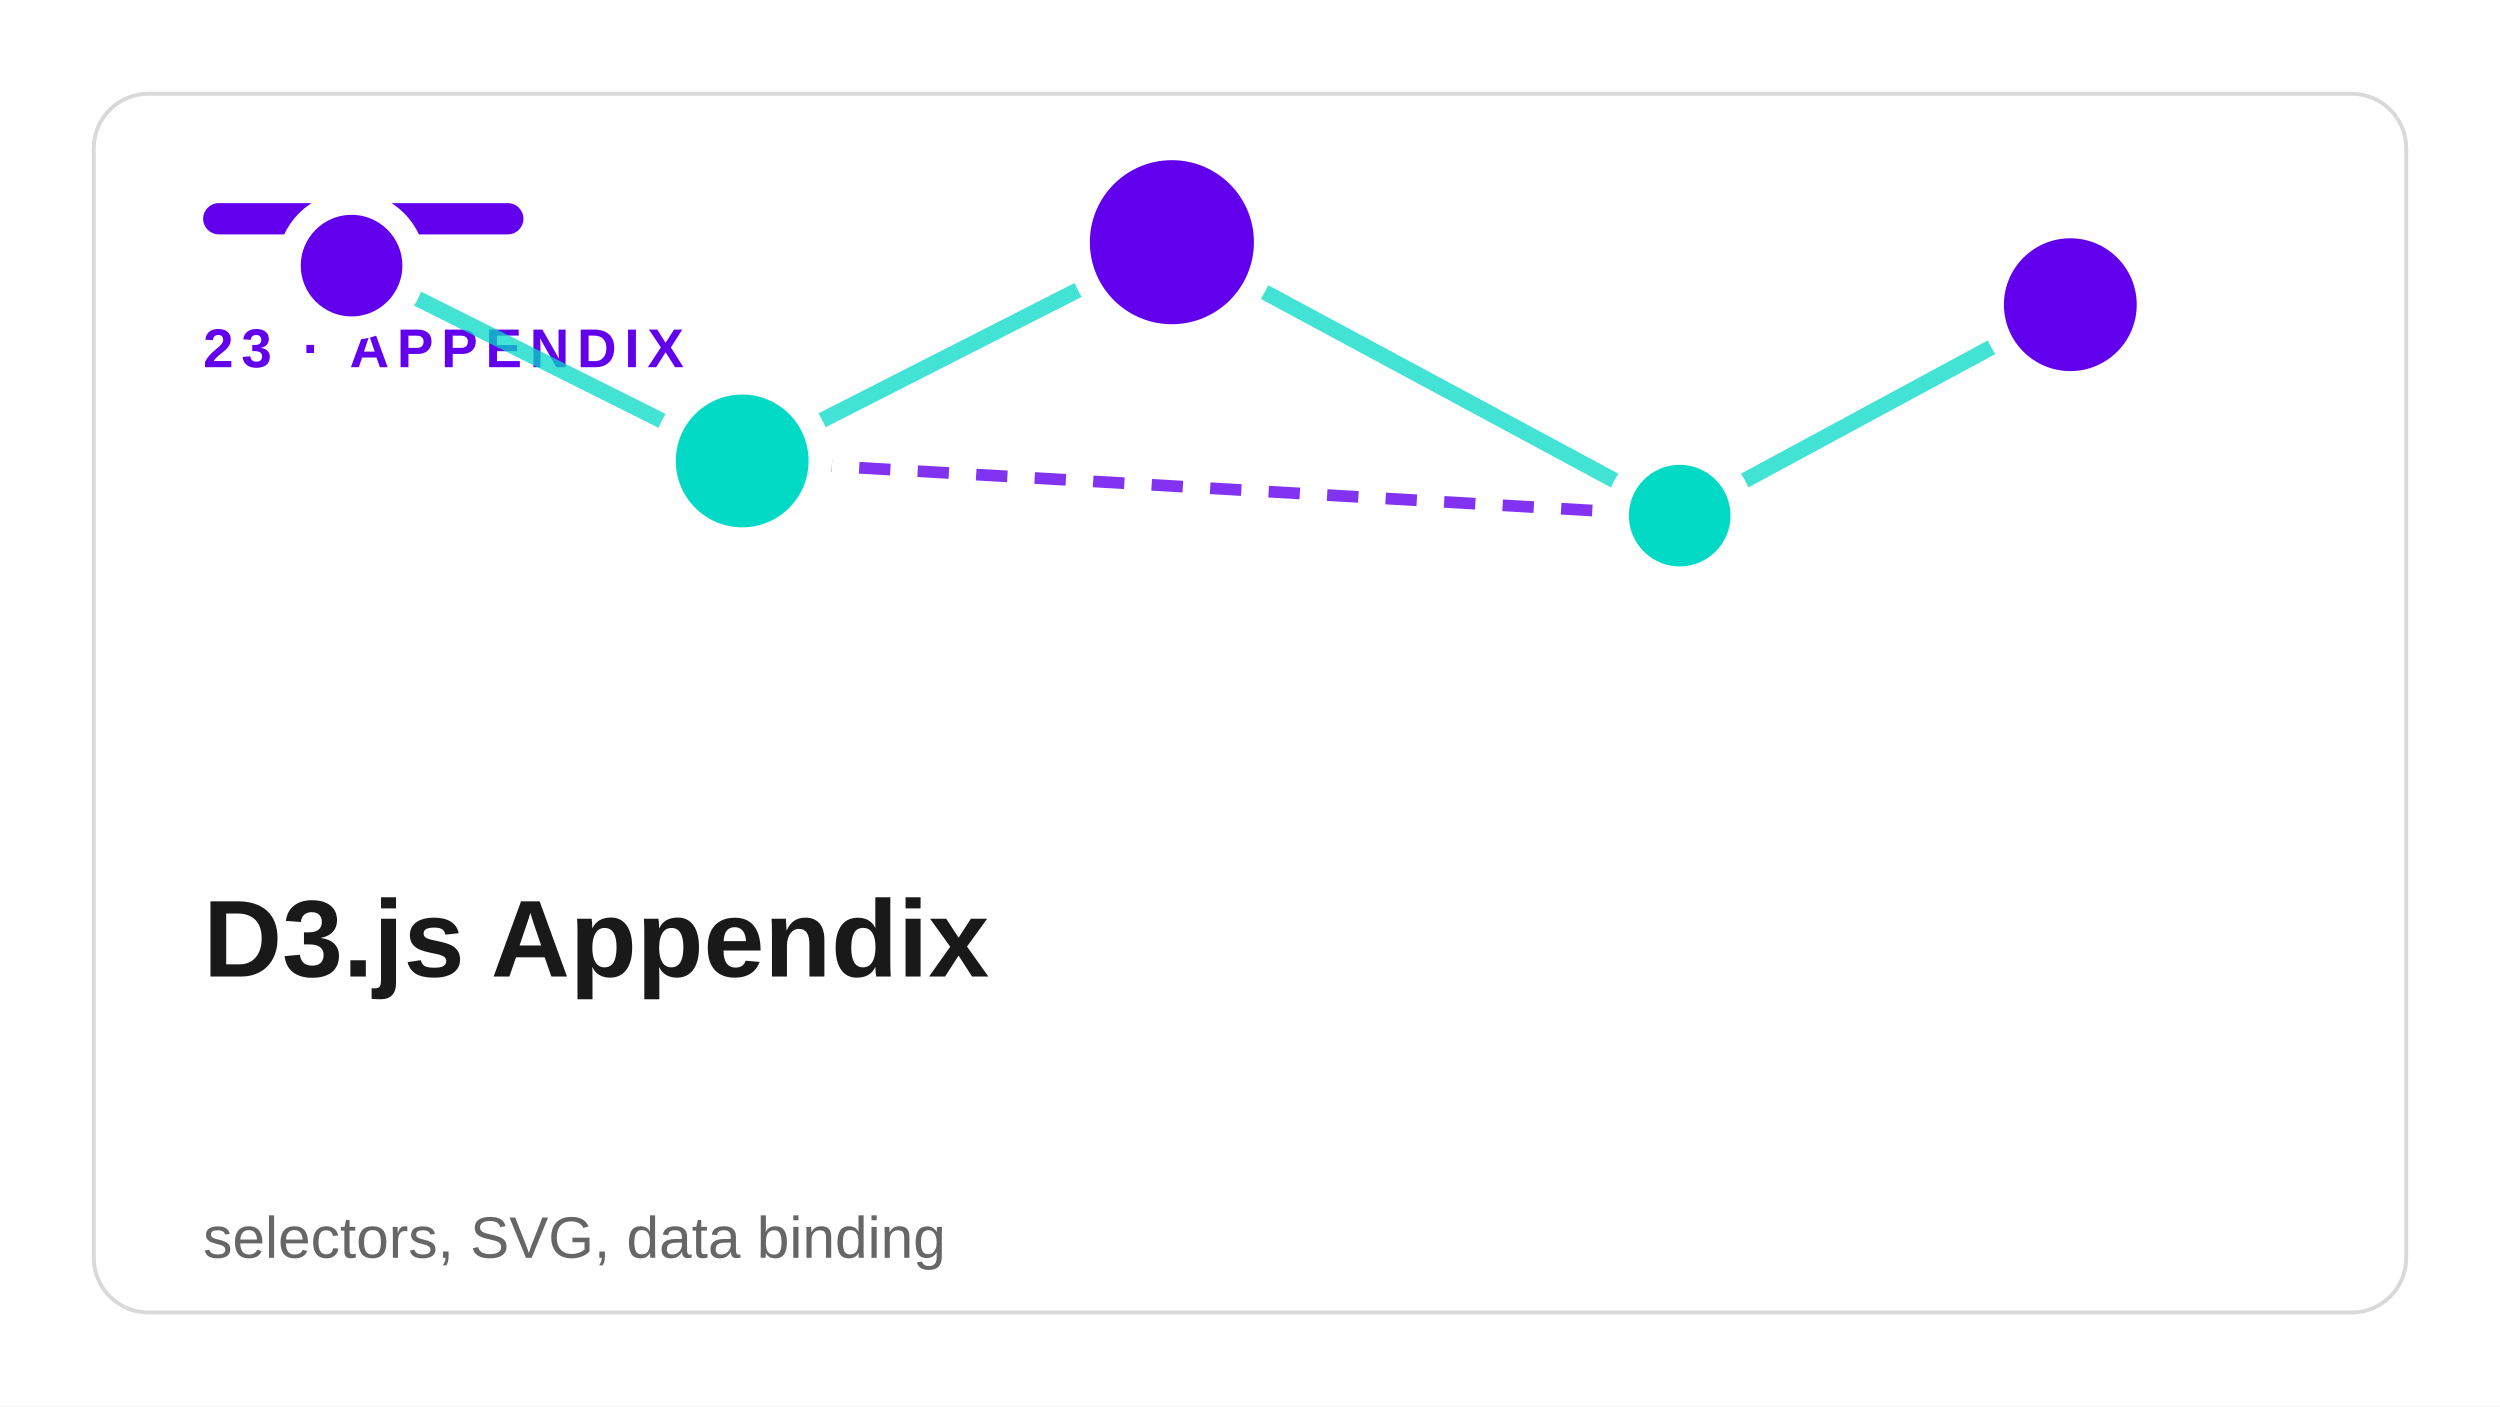
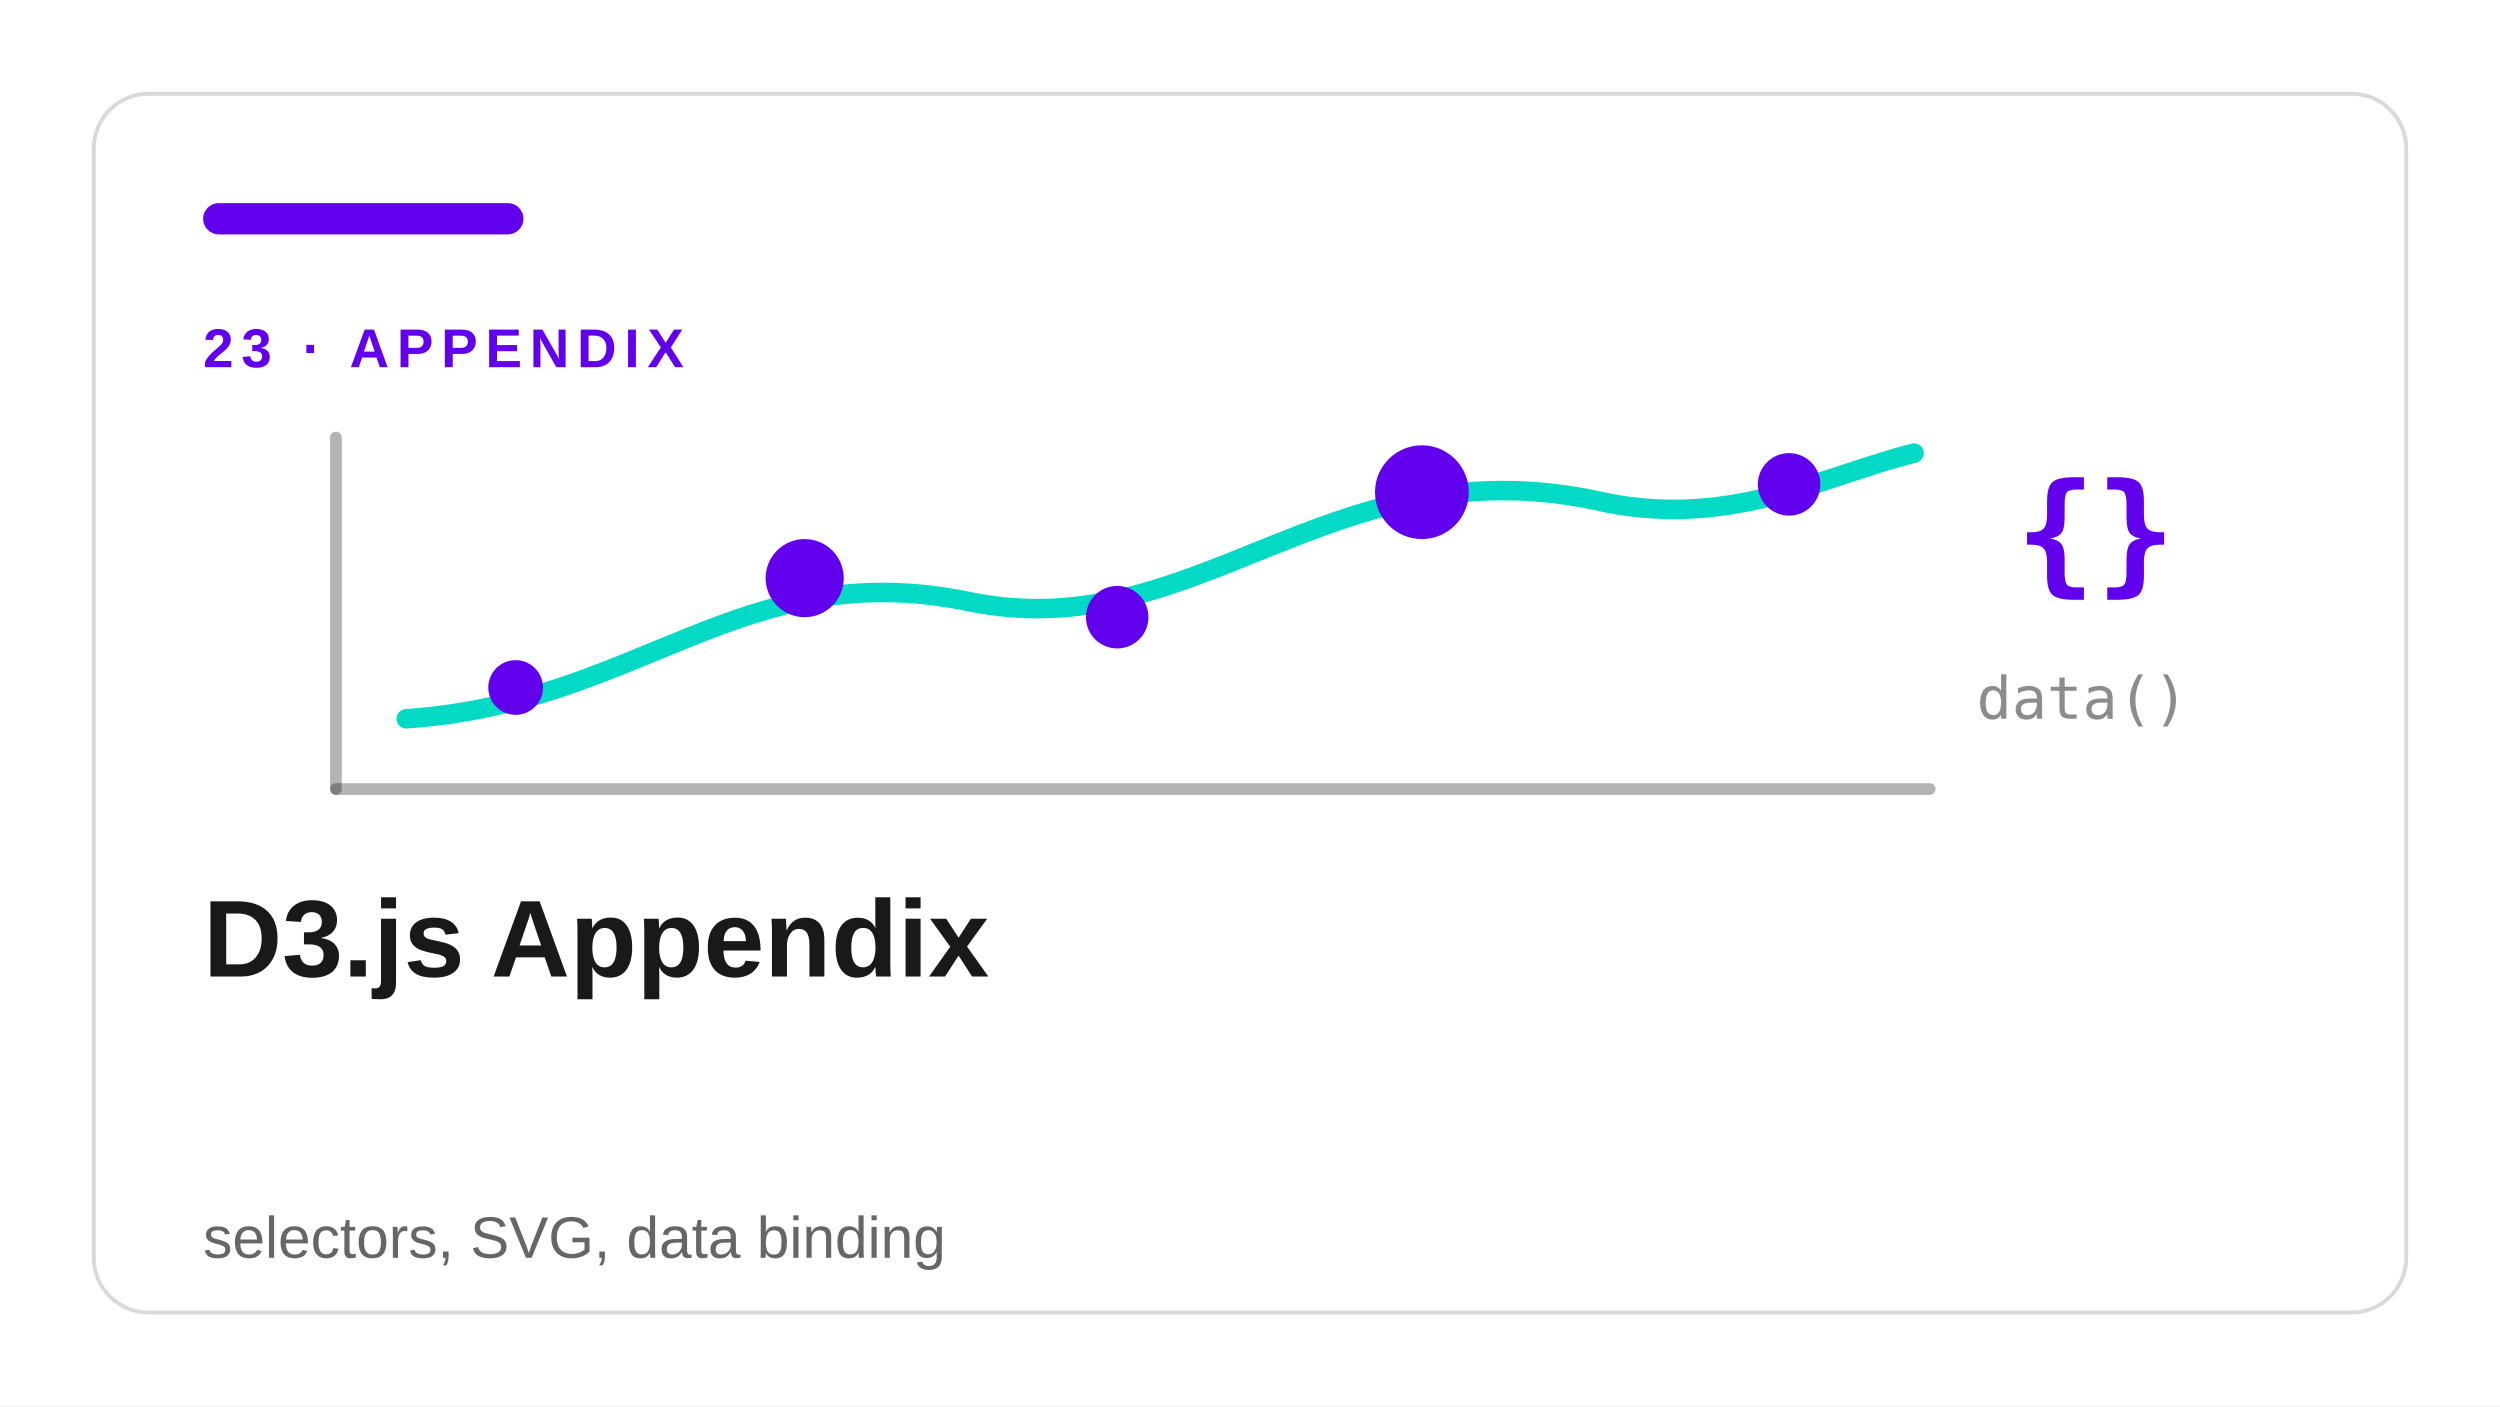
<svg xmlns="http://www.w3.org/2000/svg" width="640" height="360" viewBox="0 0 640 360" role="img" aria-labelledby="title desc">
  <rect width="640" height="360" fill="#FFFFFF" />
  <rect x="24" y="24" width="592" height="312" rx="14" fill="#FFFFFF" stroke="#000000" stroke-opacity=".15" />
  <rect x="52" y="52" width="82" height="8" rx="4" fill="#6200EE" />
  <text x="52" y="94" fill="#6200EE" font-family="Arial, Helvetica, sans-serif" font-size="14" font-weight="700" letter-spacing="2">23 · APPENDIX</text>
-   <g transform="translate(0 0)">
-     <line x1="90" y1="68" x2="190" y2="118" stroke="#03DAC6" stroke-width="4" opacity=".75" />
-     <line x1="190" y1="118" x2="300" y2="62" stroke="#03DAC6" stroke-width="4" opacity=".75" />
-     <line x1="300" y1="62" x2="430" y2="132" stroke="#03DAC6" stroke-width="4" opacity=".75" />
-     <line x1="430" y1="132" x2="530" y2="78" stroke="#03DAC6" stroke-width="4" opacity=".75" />
-     <line x1="190" y1="118" x2="430" y2="132" stroke="#6200EE" stroke-width="3" stroke-dasharray="8 7" opacity=".8" />
-     <circle cx="90" cy="68" r="16" fill="#6200EE" stroke="#FFFFFF" stroke-width="6" />
-     <circle cx="190" cy="118" r="20" fill="#03DAC6" stroke="#FFFFFF" stroke-width="6" />
-     <circle cx="300" cy="62" r="24" fill="#6200EE" stroke="#FFFFFF" stroke-width="6" />
-     <circle cx="430" cy="132" r="16" fill="#03DAC6" stroke="#FFFFFF" stroke-width="6" />
-     <circle cx="530" cy="78" r="20" fill="#6200EE" stroke="#FFFFFF" stroke-width="6" />
+   <g>
+     <g stroke-linecap="round" stroke-linejoin="round">
+       <line x1="86" y1="202" x2="494" y2="202" stroke="#000000" stroke-opacity=".3" stroke-width="3" />
+       <line x1="86" y1="202" x2="86" y2="112" stroke="#000000" stroke-opacity=".3" stroke-width="3" />
+       <path d="M104 184 C164 180 190 142 248 154 C306 166 340 114 408 128 C442 136 466 122 490 116" fill="none" stroke="#03DAC6" stroke-width="5" />
+       <circle cx="132" cy="176" r="7" fill="#6200EE" />
+       <circle cx="206" cy="148" r="10" fill="#6200EE" />
+       <circle cx="286" cy="158" r="8" fill="#6200EE" />
+       <circle cx="364" cy="126" r="12" fill="#6200EE" />
+       <circle cx="458" cy="124" r="8" fill="#6200EE" />
+       <text x="516" y="148" fill="#6200EE" font-family="monospace" font-size="34" font-weight="700">{}</text>
+       <text x="506" y="184" fill="#000000" fill-opacity=".45" font-family="monospace" font-size="15">data()</text>
+     </g>
  </g>
  <text x="52" y="250" fill="#000000" fill-opacity=".90" font-family="Arial, Helvetica, sans-serif" font-size="28" font-weight="600">D3.js Appendix</text>
  <text x="52" y="322" fill="#000000" fill-opacity=".60" font-family="Arial, Helvetica, sans-serif" font-size="15">selectors, SVG, data binding</text>
</svg>
